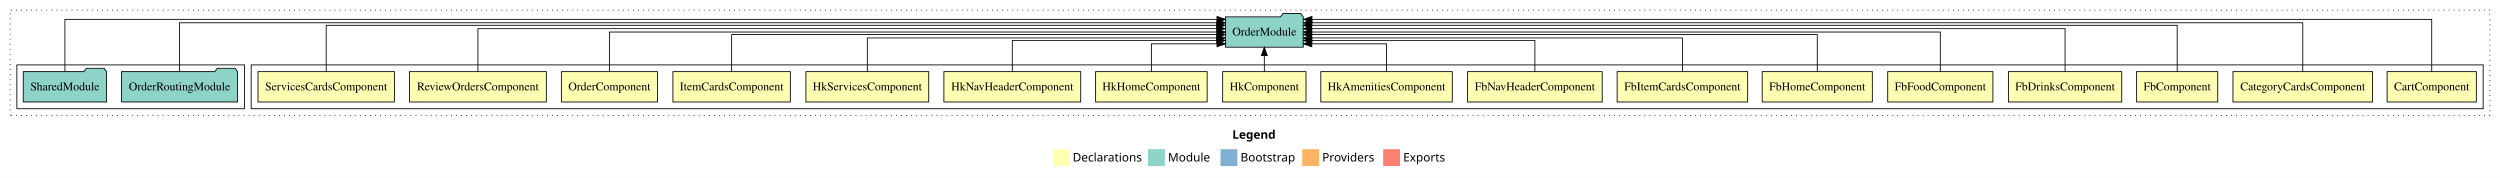
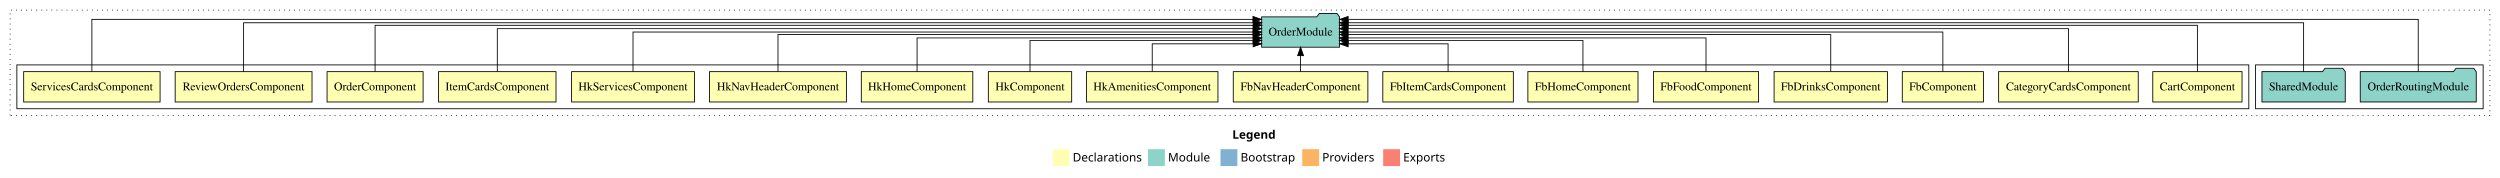
<svg xmlns="http://www.w3.org/2000/svg" width="2966pt" height="211pt" viewBox="0.00 0.00 2966.00 211.00">
  <g id="graph0" class="graph" transform="scale(1 1) rotate(0) translate(4 207)">
    <polygon fill="white" stroke="transparent" points="-4,4 -4,-207 2962,-207 2962,4 -4,4" />
    <text text-anchor="start" x="1458.01" y="-42.4" font-family="sans-serif" font-weight="bold" font-size="14.00">Legend</text>
    <polygon fill="#ffffb3" stroke="transparent" points="1245,-10 1245,-30 1265,-30 1265,-10 1245,-10" />
    <text text-anchor="start" x="1268.63" y="-15.4" font-family="sans-serif" font-size="14.00">  Declarations</text>
    <polygon fill="#8dd3c7" stroke="transparent" points="1358,-10 1358,-30 1378,-30 1378,-10 1358,-10" />
    <text text-anchor="start" x="1381.73" y="-15.4" font-family="sans-serif" font-size="14.00">  Module</text>
    <polygon fill="#80b1d3" stroke="transparent" points="1444,-10 1444,-30 1464,-30 1464,-10 1444,-10" />
    <text text-anchor="start" x="1467.78" y="-15.4" font-family="sans-serif" font-size="14.00">  Bootstrap</text>
    <polygon fill="#fdb462" stroke="transparent" points="1541,-10 1541,-30 1561,-30 1561,-10 1541,-10" />
    <text text-anchor="start" x="1564.67" y="-15.4" font-family="sans-serif" font-size="14.00">  Providers</text>
    <polygon fill="#fb8072" stroke="transparent" points="1637,-10 1637,-30 1657,-30 1657,-10 1637,-10" />
    <text text-anchor="start" x="1660.73" y="-15.4" font-family="sans-serif" font-size="14.00">  Exports</text>
    <g id="clust1" class="cluster">
      <polygon fill="none" stroke="black" stroke-dasharray="1,5" points="8,-70 8,-195 2950,-195 2950,-70 8,-70" />
    </g>
+     <g id="clust20" class="cluster">
+       <polygon fill="none" stroke="black" points="2672,-78 2672,-130 2942,-130 2942,-78 2672,-78" />
+     </g>
    <g id="clust2" class="cluster">
-       <polygon fill="none" stroke="black" points="294,-78 294,-130 2942,-130 2942,-78 294,-78" />
-     </g>
-     <g id="clust20" class="cluster">
-       <polygon fill="none" stroke="black" points="16,-78 16,-130 286,-130 286,-78 16,-78" />
+       <polygon fill="none" stroke="black" points="16,-78 16,-130 2664,-130 2664,-78 16,-78" />
    </g>
    <g id="node1" class="node">
-       <polygon fill="#ffffb3" stroke="black" points="2933.94,-122 2828.06,-122 2828.06,-86 2933.94,-86 2933.94,-122" />
-       <text text-anchor="middle" x="2881" y="-99.8" font-family="Times,serif" font-size="14.00">CartComponent</text>
+       <polygon fill="#ffffb3" stroke="black" points="2655.94,-122 2550.06,-122 2550.06,-86 2655.94,-86 2655.94,-122" />
+       <text text-anchor="middle" x="2603" y="-99.8" font-family="Times,serif" font-size="14.00">CartComponent</text>
    </g>
    <g id="node18" class="node">
-       <polygon fill="#8dd3c7" stroke="black" points="1542.19,-187 1539.19,-191 1518.19,-191 1515.19,-187 1449.81,-187 1449.81,-151 1542.19,-151 1542.19,-187" />
-       <text text-anchor="middle" x="1496" y="-164.8" font-family="Times,serif" font-size="14.00">OrderModule</text>
+       <polygon fill="#8dd3c7" stroke="black" points="1585.19,-187 1582.19,-191 1561.19,-191 1558.19,-187 1492.81,-187 1492.81,-151 1585.19,-151 1585.19,-187" />
+       <text text-anchor="middle" x="1539" y="-164.8" font-family="Times,serif" font-size="14.00">OrderModule</text>
    </g>
    <g id="edge1" class="edge">
-       <path fill="none" stroke="black" d="M2881,-122.15C2881,-145.76 2881,-184 2881,-184 2881,-184 1552.48,-184 1552.48,-184" />
-       <polygon fill="black" stroke="black" points="1552.48,-180.5 1542.48,-184 1552.48,-187.5 1552.48,-180.5" />
+       <path fill="none" stroke="black" d="M2603,-122.04C2603,-143.66 2603,-177 2603,-177 2603,-177 1595.4,-177 1595.4,-177" />
+       <polygon fill="black" stroke="black" points="1595.4,-173.5 1585.4,-177 1595.4,-180.5 1595.4,-173.5" />
    </g>
    <g id="node2" class="node">
-       <polygon fill="#ffffb3" stroke="black" points="2810.81,-122 2645.19,-122 2645.19,-86 2810.81,-86 2810.81,-122" />
-       <text text-anchor="middle" x="2728" y="-99.8" font-family="Times,serif" font-size="14.00">CategoryCardsComponent</text>
+       <polygon fill="#ffffb3" stroke="black" points="2532.81,-122 2367.19,-122 2367.19,-86 2532.81,-86 2532.81,-122" />
+       <text text-anchor="middle" x="2450" y="-99.8" font-family="Times,serif" font-size="14.00">CategoryCardsComponent</text>
    </g>
    <g id="edge2" class="edge">
-       <path fill="none" stroke="black" d="M2728,-122.01C2728,-144.49 2728,-180 2728,-180 2728,-180 1552.42,-180 1552.42,-180" />
-       <polygon fill="black" stroke="black" points="1552.42,-176.5 1542.42,-180 1552.42,-183.5 1552.42,-176.5" />
+       <path fill="none" stroke="black" d="M2450,-122.13C2450,-142.57 2450,-173 2450,-173 2450,-173 1595.11,-173 1595.11,-173" />
+       <polygon fill="black" stroke="black" points="1595.11,-169.5 1585.11,-173 1595.11,-176.5 1595.11,-169.5" />
    </g>
    <g id="node3" class="node">
-       <polygon fill="#ffffb3" stroke="black" points="2627.12,-122 2530.88,-122 2530.88,-86 2627.12,-86 2627.12,-122" />
-       <text text-anchor="middle" x="2579" y="-99.8" font-family="Times,serif" font-size="14.00">FbComponent</text>
+       <polygon fill="#ffffb3" stroke="black" points="2349.12,-122 2252.88,-122 2252.88,-86 2349.12,-86 2349.12,-122" />
+       <text text-anchor="middle" x="2301" y="-99.8" font-family="Times,serif" font-size="14.00">FbComponent</text>
    </g>
    <g id="edge3" class="edge">
-       <path fill="none" stroke="black" d="M2579,-122.04C2579,-143.66 2579,-177 2579,-177 2579,-177 1552.19,-177 1552.19,-177" />
-       <polygon fill="black" stroke="black" points="1552.19,-173.5 1542.19,-177 1552.19,-180.5 1552.19,-173.5" />
+       <path fill="none" stroke="black" d="M2301,-122.11C2301,-141.34 2301,-169 2301,-169 2301,-169 1595.23,-169 1595.23,-169" />
+       <polygon fill="black" stroke="black" points="1595.23,-165.5 1585.23,-169 1595.23,-172.5 1595.23,-165.5" />
    </g>
    <g id="node4" class="node">
-       <polygon fill="#ffffb3" stroke="black" points="2513.22,-122 2378.78,-122 2378.78,-86 2513.22,-86 2513.22,-122" />
-       <text text-anchor="middle" x="2446" y="-99.8" font-family="Times,serif" font-size="14.00">FbDrinksComponent</text>
+       <polygon fill="#ffffb3" stroke="black" points="2235.22,-122 2100.78,-122 2100.78,-86 2235.22,-86 2235.22,-122" />
+       <text text-anchor="middle" x="2168" y="-99.8" font-family="Times,serif" font-size="14.00">FbDrinksComponent</text>
    </g>
    <g id="edge4" class="edge">
-       <path fill="none" stroke="black" d="M2446,-122.13C2446,-142.57 2446,-173 2446,-173 2446,-173 1552.14,-173 1552.14,-173" />
-       <polygon fill="black" stroke="black" points="1552.14,-169.5 1542.14,-173 1552.14,-176.5 1552.14,-169.5" />
+       <path fill="none" stroke="black" d="M2168,-122.27C2168,-140.56 2168,-166 2168,-166 2168,-166 1595.25,-166 1595.25,-166" />
+       <polygon fill="black" stroke="black" points="1595.25,-162.5 1585.25,-166 1595.25,-169.5 1595.25,-162.5" />
    </g>
    <g id="node5" class="node">
-       <polygon fill="#ffffb3" stroke="black" points="2360.4,-122 2235.6,-122 2235.6,-86 2360.4,-86 2360.4,-122" />
-       <text text-anchor="middle" x="2298" y="-99.8" font-family="Times,serif" font-size="14.00">FbFoodComponent</text>
+       <polygon fill="#ffffb3" stroke="black" points="2082.4,-122 1957.6,-122 1957.6,-86 2082.4,-86 2082.4,-122" />
+       <text text-anchor="middle" x="2020" y="-99.8" font-family="Times,serif" font-size="14.00">FbFoodComponent</text>
    </g>
    <g id="edge5" class="edge">
-       <path fill="none" stroke="black" d="M2298,-122.11C2298,-141.34 2298,-169 2298,-169 2298,-169 1552.29,-169 1552.29,-169" />
-       <polygon fill="black" stroke="black" points="1552.29,-165.5 1542.29,-169 1552.29,-172.5 1552.29,-165.5" />
+       <path fill="none" stroke="black" d="M2020,-122.03C2020,-139.06 2020,-162 2020,-162 2020,-162 1595.12,-162 1595.12,-162" />
+       <polygon fill="black" stroke="black" points="1595.12,-158.5 1585.12,-162 1595.12,-165.5 1595.12,-158.5" />
    </g>
    <g id="node6" class="node">
-       <polygon fill="#ffffb3" stroke="black" points="2217.33,-122 2086.67,-122 2086.67,-86 2217.33,-86 2217.33,-122" />
-       <text text-anchor="middle" x="2152" y="-99.8" font-family="Times,serif" font-size="14.00">FbHomeComponent</text>
+       <polygon fill="#ffffb3" stroke="black" points="1939.33,-122 1808.67,-122 1808.67,-86 1939.33,-86 1939.33,-122" />
+       <text text-anchor="middle" x="1874" y="-99.8" font-family="Times,serif" font-size="14.00">FbHomeComponent</text>
    </g>
    <g id="edge6" class="edge">
-       <path fill="none" stroke="black" d="M2152,-122.27C2152,-140.56 2152,-166 2152,-166 2152,-166 1552.13,-166 1552.13,-166" />
-       <polygon fill="black" stroke="black" points="1552.13,-162.5 1542.13,-166 1552.13,-169.5 1552.13,-162.5" />
+       <path fill="none" stroke="black" d="M1874,-122.01C1874,-138.05 1874,-159 1874,-159 1874,-159 1595.23,-159 1595.23,-159" />
+       <polygon fill="black" stroke="black" points="1595.23,-155.5 1585.23,-159 1595.23,-162.5 1595.23,-155.5" />
    </g>
    <g id="node7" class="node">
-       <polygon fill="#ffffb3" stroke="black" points="2069.43,-122 1914.57,-122 1914.57,-86 2069.43,-86 2069.43,-122" />
-       <text text-anchor="middle" x="1992" y="-99.8" font-family="Times,serif" font-size="14.00">FbItemCardsComponent</text>
+       <polygon fill="#ffffb3" stroke="black" points="1791.43,-122 1636.57,-122 1636.57,-86 1791.43,-86 1791.43,-122" />
+       <text text-anchor="middle" x="1714" y="-99.8" font-family="Times,serif" font-size="14.00">FbItemCardsComponent</text>
    </g>
    <g id="edge7" class="edge">
-       <path fill="none" stroke="black" d="M1992,-122.03C1992,-139.06 1992,-162 1992,-162 1992,-162 1552.22,-162 1552.22,-162" />
-       <polygon fill="black" stroke="black" points="1552.22,-158.5 1542.22,-162 1552.22,-165.5 1552.22,-158.5" />
+       <path fill="none" stroke="black" d="M1714,-122.12C1714,-136.78 1714,-155 1714,-155 1714,-155 1595.44,-155 1595.44,-155" />
+       <polygon fill="black" stroke="black" points="1595.44,-151.5 1585.44,-155 1595.44,-158.5 1595.44,-151.5" />
    </g>
    <g id="node8" class="node">
-       <polygon fill="#ffffb3" stroke="black" points="1896.85,-122 1737.15,-122 1737.15,-86 1896.85,-86 1896.85,-122" />
-       <text text-anchor="middle" x="1817" y="-99.8" font-family="Times,serif" font-size="14.00">FbNavHeaderComponent</text>
+       <polygon fill="#ffffb3" stroke="black" points="1618.85,-122 1459.15,-122 1459.15,-86 1618.85,-86 1618.85,-122" />
+       <text text-anchor="middle" x="1539" y="-99.8" font-family="Times,serif" font-size="14.00">FbNavHeaderComponent</text>
    </g>
    <g id="edge8" class="edge">
-       <path fill="none" stroke="black" d="M1817,-122.01C1817,-138.05 1817,-159 1817,-159 1817,-159 1552.33,-159 1552.33,-159" />
-       <polygon fill="black" stroke="black" points="1552.33,-155.5 1542.33,-159 1552.33,-162.5 1552.33,-155.5" />
+       <path fill="none" stroke="black" d="M1539,-122.11C1539,-122.11 1539,-140.99 1539,-140.99" />
+       <polygon fill="black" stroke="black" points="1535.5,-140.99 1539,-150.99 1542.5,-140.99 1535.5,-140.99" />
    </g>
    <g id="node9" class="node">
-       <polygon fill="#ffffb3" stroke="black" points="1718.98,-122 1563.02,-122 1563.02,-86 1718.98,-86 1718.98,-122" />
-       <text text-anchor="middle" x="1641" y="-99.8" font-family="Times,serif" font-size="14.00">HkAmenitiesComponent</text>
+       <polygon fill="#ffffb3" stroke="black" points="1440.98,-122 1285.02,-122 1285.02,-86 1440.98,-86 1440.98,-122" />
+       <text text-anchor="middle" x="1363" y="-99.8" font-family="Times,serif" font-size="14.00">HkAmenitiesComponent</text>
    </g>
    <g id="edge9" class="edge">
-       <path fill="none" stroke="black" d="M1641,-122.12C1641,-136.78 1641,-155 1641,-155 1641,-155 1552.28,-155 1552.28,-155" />
-       <polygon fill="black" stroke="black" points="1552.28,-151.5 1542.28,-155 1552.28,-158.5 1552.28,-151.5" />
+       <path fill="none" stroke="black" d="M1363,-122.12C1363,-136.78 1363,-155 1363,-155 1363,-155 1482.76,-155 1482.76,-155" />
+       <polygon fill="black" stroke="black" points="1482.76,-158.5 1492.76,-155 1482.76,-151.5 1482.76,-158.5" />
    </g>
    <g id="node10" class="node">
-       <polygon fill="#ffffb3" stroke="black" points="1545.44,-122 1446.56,-122 1446.56,-86 1545.44,-86 1545.44,-122" />
-       <text text-anchor="middle" x="1496" y="-99.8" font-family="Times,serif" font-size="14.00">HkComponent</text>
+       <polygon fill="#ffffb3" stroke="black" points="1267.44,-122 1168.56,-122 1168.56,-86 1267.44,-86 1267.44,-122" />
+       <text text-anchor="middle" x="1218" y="-99.8" font-family="Times,serif" font-size="14.00">HkComponent</text>
    </g>
    <g id="edge10" class="edge">
-       <path fill="none" stroke="black" d="M1496,-122.11C1496,-122.11 1496,-140.99 1496,-140.99" />
-       <polygon fill="black" stroke="black" points="1492.5,-140.99 1496,-150.99 1499.5,-140.99 1492.5,-140.99" />
+       <path fill="none" stroke="black" d="M1218,-122.01C1218,-138.05 1218,-159 1218,-159 1218,-159 1482.67,-159 1482.67,-159" />
+       <polygon fill="black" stroke="black" points="1482.67,-162.5 1492.67,-159 1482.67,-155.5 1482.67,-162.5" />
    </g>
    <g id="node11" class="node">
-       <polygon fill="#ffffb3" stroke="black" points="1428.15,-122 1295.85,-122 1295.85,-86 1428.15,-86 1428.15,-122" />
-       <text text-anchor="middle" x="1362" y="-99.8" font-family="Times,serif" font-size="14.00">HkHomeComponent</text>
+       <polygon fill="#ffffb3" stroke="black" points="1150.15,-122 1017.85,-122 1017.85,-86 1150.15,-86 1150.15,-122" />
+       <text text-anchor="middle" x="1084" y="-99.8" font-family="Times,serif" font-size="14.00">HkHomeComponent</text>
    </g>
    <g id="edge11" class="edge">
-       <path fill="none" stroke="black" d="M1362,-122.12C1362,-136.78 1362,-155 1362,-155 1362,-155 1439.88,-155 1439.88,-155" />
-       <polygon fill="black" stroke="black" points="1439.88,-158.5 1449.88,-155 1439.88,-151.5 1439.88,-158.5" />
+       <path fill="none" stroke="black" d="M1084,-122.03C1084,-139.06 1084,-162 1084,-162 1084,-162 1482.87,-162 1482.87,-162" />
+       <polygon fill="black" stroke="black" points="1482.87,-165.5 1492.87,-162 1482.87,-158.5 1482.87,-165.5" />
    </g>
    <g id="node12" class="node">
-       <polygon fill="#ffffb3" stroke="black" points="1278.17,-122 1115.83,-122 1115.83,-86 1278.17,-86 1278.17,-122" />
-       <text text-anchor="middle" x="1197" y="-99.8" font-family="Times,serif" font-size="14.00">HkNavHeaderComponent</text>
+       <polygon fill="#ffffb3" stroke="black" points="1000.17,-122 837.83,-122 837.83,-86 1000.17,-86 1000.17,-122" />
+       <text text-anchor="middle" x="919" y="-99.8" font-family="Times,serif" font-size="14.00">HkNavHeaderComponent</text>
    </g>
    <g id="edge12" class="edge">
-       <path fill="none" stroke="black" d="M1197,-122.01C1197,-138.05 1197,-159 1197,-159 1197,-159 1439.61,-159 1439.61,-159" />
-       <polygon fill="black" stroke="black" points="1439.61,-162.5 1449.61,-159 1439.61,-155.5 1439.61,-162.5" />
+       <path fill="none" stroke="black" d="M919,-122.27C919,-140.56 919,-166 919,-166 919,-166 1482.65,-166 1482.65,-166" />
+       <polygon fill="black" stroke="black" points="1482.65,-169.5 1492.65,-166 1482.65,-162.5 1482.65,-169.5" />
    </g>
    <g id="node13" class="node">
-       <polygon fill="#ffffb3" stroke="black" points="1097.86,-122 952.14,-122 952.14,-86 1097.86,-86 1097.86,-122" />
-       <text text-anchor="middle" x="1025" y="-99.8" font-family="Times,serif" font-size="14.00">HkServicesComponent</text>
+       <polygon fill="#ffffb3" stroke="black" points="819.86,-122 674.14,-122 674.14,-86 819.86,-86 819.86,-122" />
+       <text text-anchor="middle" x="747" y="-99.8" font-family="Times,serif" font-size="14.00">HkServicesComponent</text>
    </g>
    <g id="edge13" class="edge">
-       <path fill="none" stroke="black" d="M1025,-122.03C1025,-139.06 1025,-162 1025,-162 1025,-162 1439.55,-162 1439.55,-162" />
-       <polygon fill="black" stroke="black" points="1439.55,-165.5 1449.55,-162 1439.55,-158.5 1439.55,-165.5" />
+       <path fill="none" stroke="black" d="M747,-122.11C747,-141.34 747,-169 747,-169 747,-169 1482.7,-169 1482.7,-169" />
+       <polygon fill="black" stroke="black" points="1482.7,-172.5 1492.7,-169 1482.7,-165.5 1482.7,-172.5" />
    </g>
    <g id="node14" class="node">
-       <polygon fill="#ffffb3" stroke="black" points="933.65,-122 794.35,-122 794.35,-86 933.65,-86 933.65,-122" />
-       <text text-anchor="middle" x="864" y="-99.8" font-family="Times,serif" font-size="14.00">ItemCardsComponent</text>
+       <polygon fill="#ffffb3" stroke="black" points="655.65,-122 516.35,-122 516.35,-86 655.65,-86 655.65,-122" />
+       <text text-anchor="middle" x="586" y="-99.8" font-family="Times,serif" font-size="14.00">ItemCardsComponent</text>
    </g>
    <g id="edge14" class="edge">
-       <path fill="none" stroke="black" d="M864,-122.27C864,-140.56 864,-166 864,-166 864,-166 1439.78,-166 1439.78,-166" />
-       <polygon fill="black" stroke="black" points="1439.78,-169.5 1449.78,-166 1439.78,-162.5 1439.78,-169.5" />
+       <path fill="none" stroke="black" d="M586,-122.13C586,-142.57 586,-173 586,-173 586,-173 1482.71,-173 1482.71,-173" />
+       <polygon fill="black" stroke="black" points="1482.71,-176.5 1492.71,-173 1482.71,-169.5 1482.71,-176.5" />
    </g>
    <g id="node15" class="node">
-       <polygon fill="#ffffb3" stroke="black" points="775.97,-122 662.03,-122 662.03,-86 775.97,-86 775.97,-122" />
-       <text text-anchor="middle" x="719" y="-99.8" font-family="Times,serif" font-size="14.00">OrderComponent</text>
+       <polygon fill="#ffffb3" stroke="black" points="497.97,-122 384.03,-122 384.03,-86 497.97,-86 497.97,-122" />
+       <text text-anchor="middle" x="441" y="-99.8" font-family="Times,serif" font-size="14.00">OrderComponent</text>
    </g>
    <g id="edge15" class="edge">
-       <path fill="none" stroke="black" d="M719,-122.11C719,-141.34 719,-169 719,-169 719,-169 1439.72,-169 1439.72,-169" />
-       <polygon fill="black" stroke="black" points="1439.72,-172.5 1449.72,-169 1439.72,-165.5 1439.72,-172.5" />
+       <path fill="none" stroke="black" d="M441,-122.04C441,-143.66 441,-177 441,-177 441,-177 1482.87,-177 1482.87,-177" />
+       <polygon fill="black" stroke="black" points="1482.87,-180.5 1492.87,-177 1482.87,-173.5 1482.87,-180.5" />
    </g>
    <g id="node16" class="node">
-       <polygon fill="#ffffb3" stroke="black" points="644.18,-122 481.82,-122 481.82,-86 644.18,-86 644.18,-122" />
-       <text text-anchor="middle" x="563" y="-99.8" font-family="Times,serif" font-size="14.00">ReviewOrdersComponent</text>
+       <polygon fill="#ffffb3" stroke="black" points="366.18,-122 203.82,-122 203.82,-86 366.18,-86 366.18,-122" />
+       <text text-anchor="middle" x="285" y="-99.8" font-family="Times,serif" font-size="14.00">ReviewOrdersComponent</text>
    </g>
    <g id="edge16" class="edge">
-       <path fill="none" stroke="black" d="M563,-122.13C563,-142.57 563,-173 563,-173 563,-173 1439.73,-173 1439.73,-173" />
-       <polygon fill="black" stroke="black" points="1439.73,-176.5 1449.73,-173 1439.73,-169.5 1439.73,-176.5" />
+       <path fill="none" stroke="black" d="M285,-122.01C285,-144.49 285,-180 285,-180 285,-180 1482.88,-180 1482.88,-180" />
+       <polygon fill="black" stroke="black" points="1482.88,-183.5 1492.88,-180 1482.88,-176.5 1482.88,-183.5" />
    </g>
    <g id="node17" class="node">
-       <polygon fill="#ffffb3" stroke="black" points="463.91,-122 302.09,-122 302.09,-86 463.91,-86 463.91,-122" />
-       <text text-anchor="middle" x="383" y="-99.8" font-family="Times,serif" font-size="14.00">ServicesCardsComponent</text>
+       <polygon fill="#ffffb3" stroke="black" points="185.91,-122 24.09,-122 24.09,-86 185.91,-86 185.91,-122" />
+       <text text-anchor="middle" x="105" y="-99.8" font-family="Times,serif" font-size="14.00">ServicesCardsComponent</text>
    </g>
    <g id="edge17" class="edge">
-       <path fill="none" stroke="black" d="M383,-122.04C383,-143.66 383,-177 383,-177 383,-177 1439.59,-177 1439.59,-177" />
-       <polygon fill="black" stroke="black" points="1439.59,-180.5 1449.59,-177 1439.59,-173.5 1439.59,-180.5" />
+       <path fill="none" stroke="black" d="M105,-122.15C105,-145.76 105,-184 105,-184 105,-184 1482.51,-184 1482.51,-184" />
+       <polygon fill="black" stroke="black" points="1482.51,-187.5 1492.51,-184 1482.51,-180.5 1482.51,-187.5" />
    </g>
    <g id="node19" class="node">
-       <polygon fill="#8dd3c7" stroke="black" points="277.81,-122 274.81,-126 253.81,-126 250.81,-122 140.19,-122 140.19,-86 277.81,-86 277.81,-122" />
-       <text text-anchor="middle" x="209" y="-99.8" font-family="Times,serif" font-size="14.00">OrderRoutingModule</text>
+       <polygon fill="#8dd3c7" stroke="black" points="2933.81,-122 2930.81,-126 2909.81,-126 2906.81,-122 2796.19,-122 2796.19,-86 2933.81,-86 2933.81,-122" />
+       <text text-anchor="middle" x="2865" y="-99.8" font-family="Times,serif" font-size="14.00">OrderRoutingModule</text>
    </g>
    <g id="edge18" class="edge">
-       <path fill="none" stroke="black" d="M209,-122.01C209,-144.49 209,-180 209,-180 209,-180 1439.82,-180 1439.82,-180" />
-       <polygon fill="black" stroke="black" points="1439.82,-183.5 1449.82,-180 1439.82,-176.5 1439.82,-183.5" />
+       <path fill="none" stroke="black" d="M2865,-122.15C2865,-145.76 2865,-184 2865,-184 2865,-184 1595.42,-184 1595.42,-184" />
+       <polygon fill="black" stroke="black" points="1595.42,-180.5 1585.42,-184 1595.42,-187.5 1595.42,-180.5" />
    </g>
    <g id="node20" class="node">
-       <polygon fill="#8dd3c7" stroke="black" points="122.42,-122 119.42,-126 98.42,-126 95.42,-122 23.58,-122 23.58,-86 122.42,-86 122.42,-122" />
-       <text text-anchor="middle" x="73" y="-99.8" font-family="Times,serif" font-size="14.00">SharedModule</text>
+       <polygon fill="#8dd3c7" stroke="black" points="2778.42,-122 2775.42,-126 2754.42,-126 2751.42,-122 2679.58,-122 2679.58,-86 2778.42,-86 2778.42,-122" />
+       <text text-anchor="middle" x="2729" y="-99.8" font-family="Times,serif" font-size="14.00">SharedModule</text>
    </g>
    <g id="edge19" class="edge">
-       <path fill="none" stroke="black" d="M73,-122.15C73,-145.76 73,-184 73,-184 73,-184 1439.87,-184 1439.87,-184" />
-       <polygon fill="black" stroke="black" points="1439.87,-187.5 1449.87,-184 1439.87,-180.5 1439.87,-187.5" />
+       <path fill="none" stroke="black" d="M2729,-122.01C2729,-144.49 2729,-180 2729,-180 2729,-180 1595.28,-180 1595.28,-180" />
+       <polygon fill="black" stroke="black" points="1595.28,-176.5 1585.28,-180 1595.28,-183.5 1595.28,-176.5" />
    </g>
  </g>
</svg>
